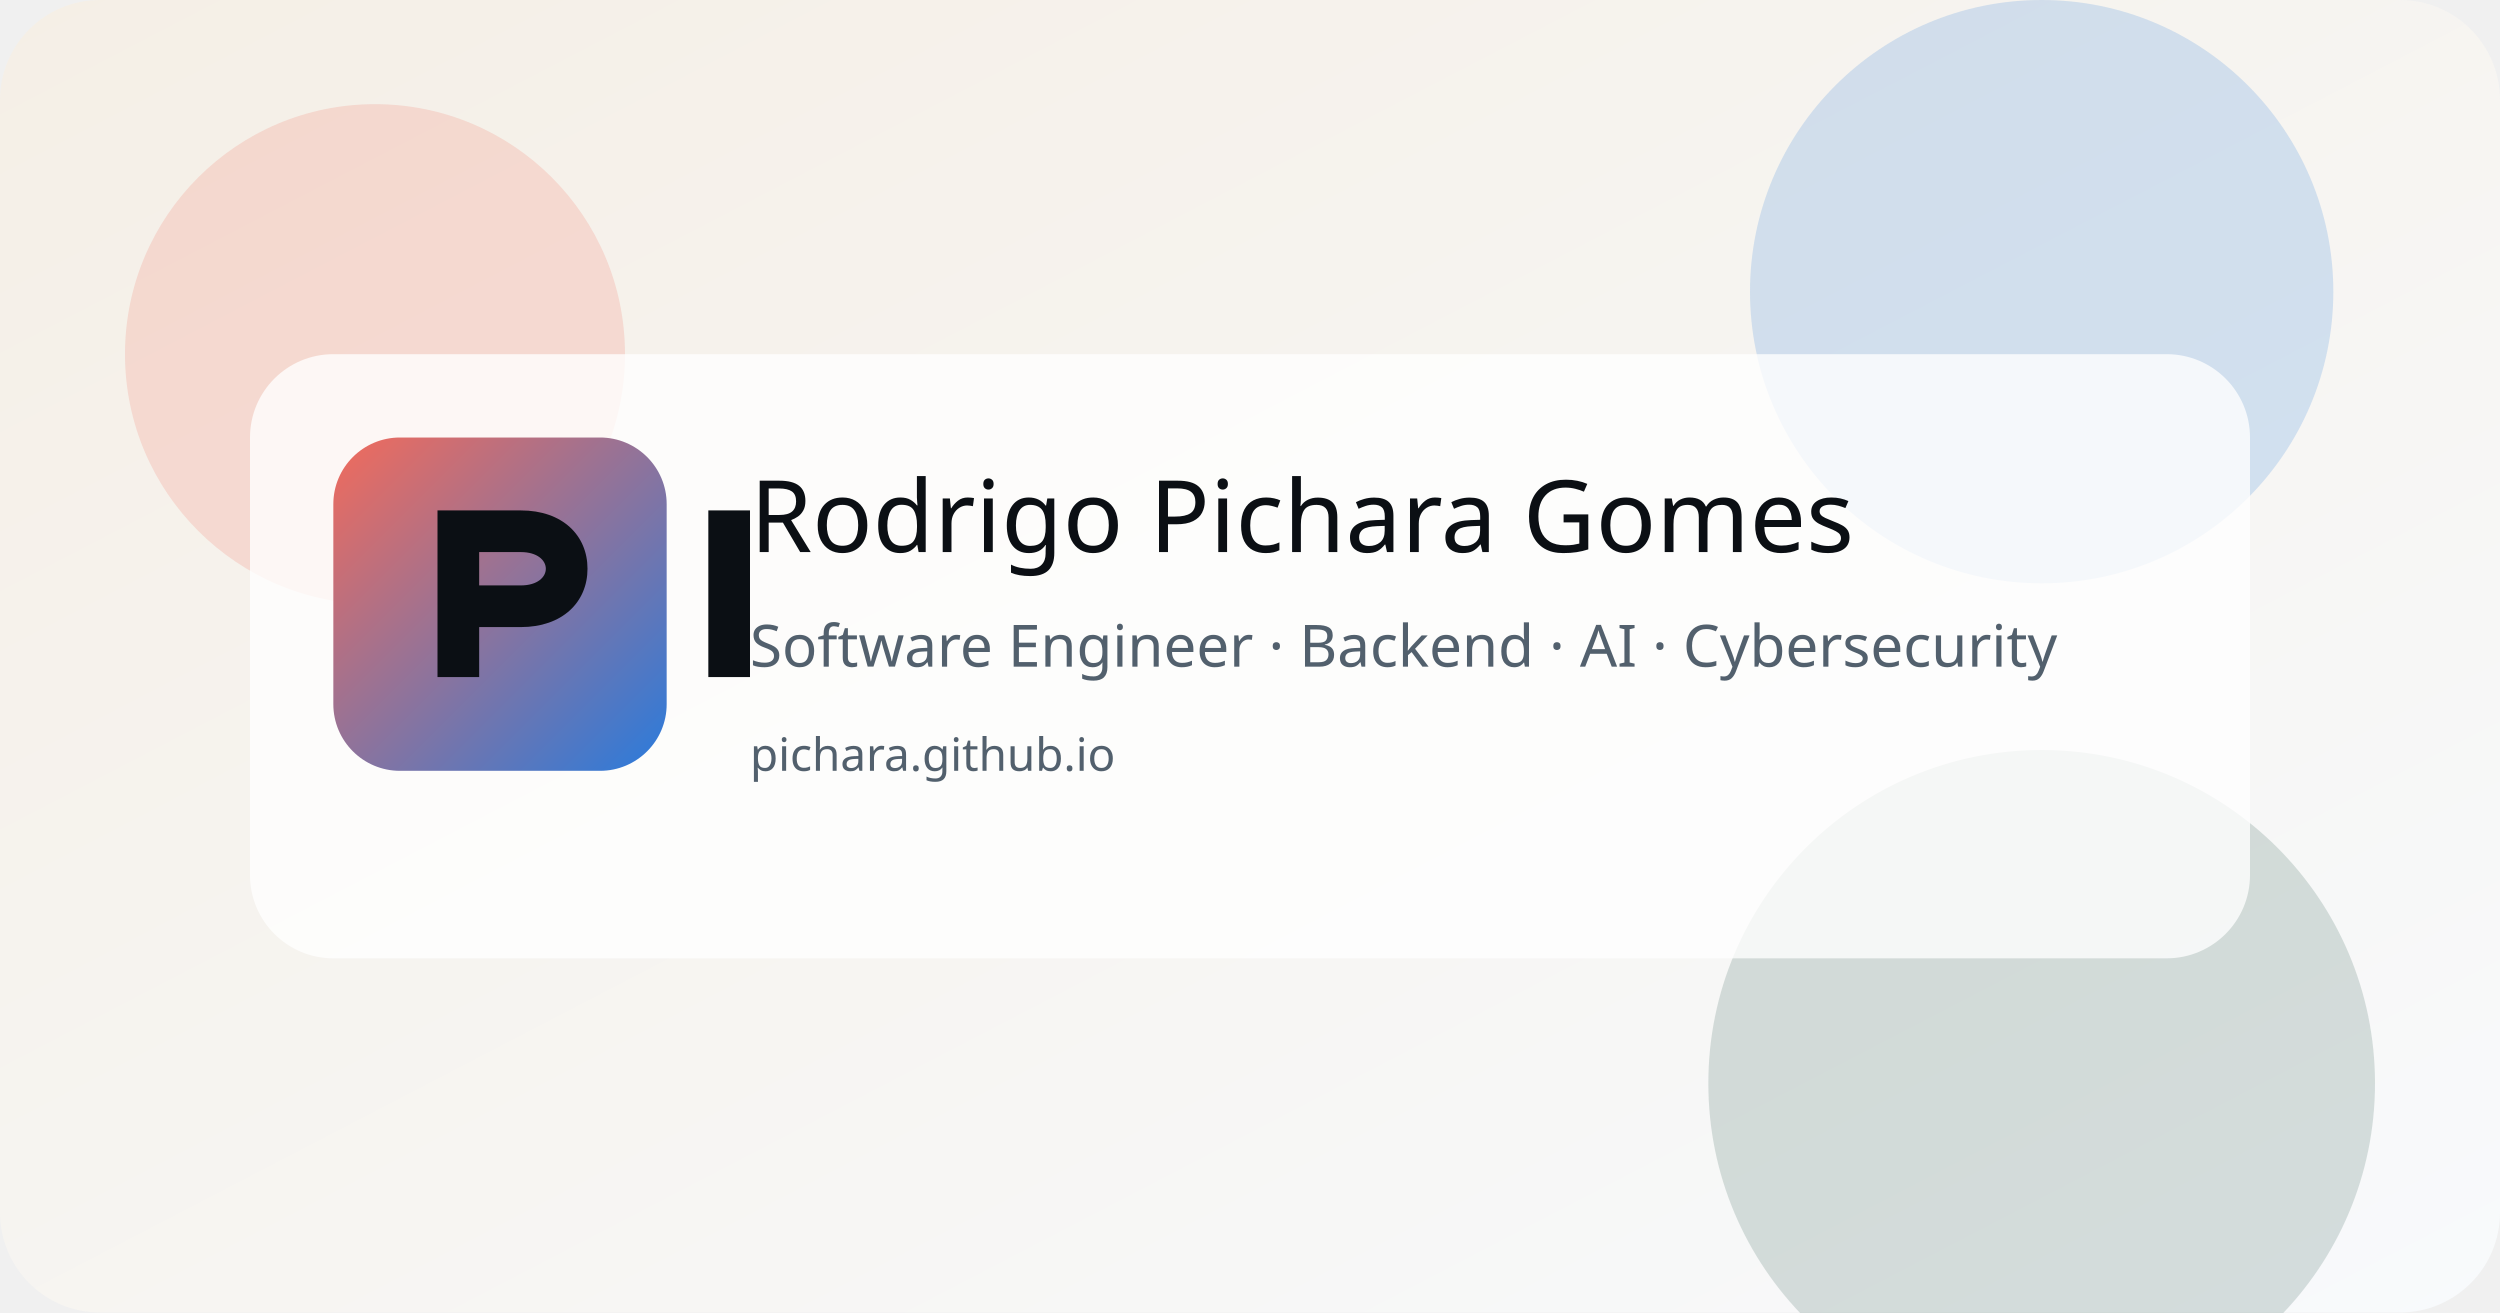
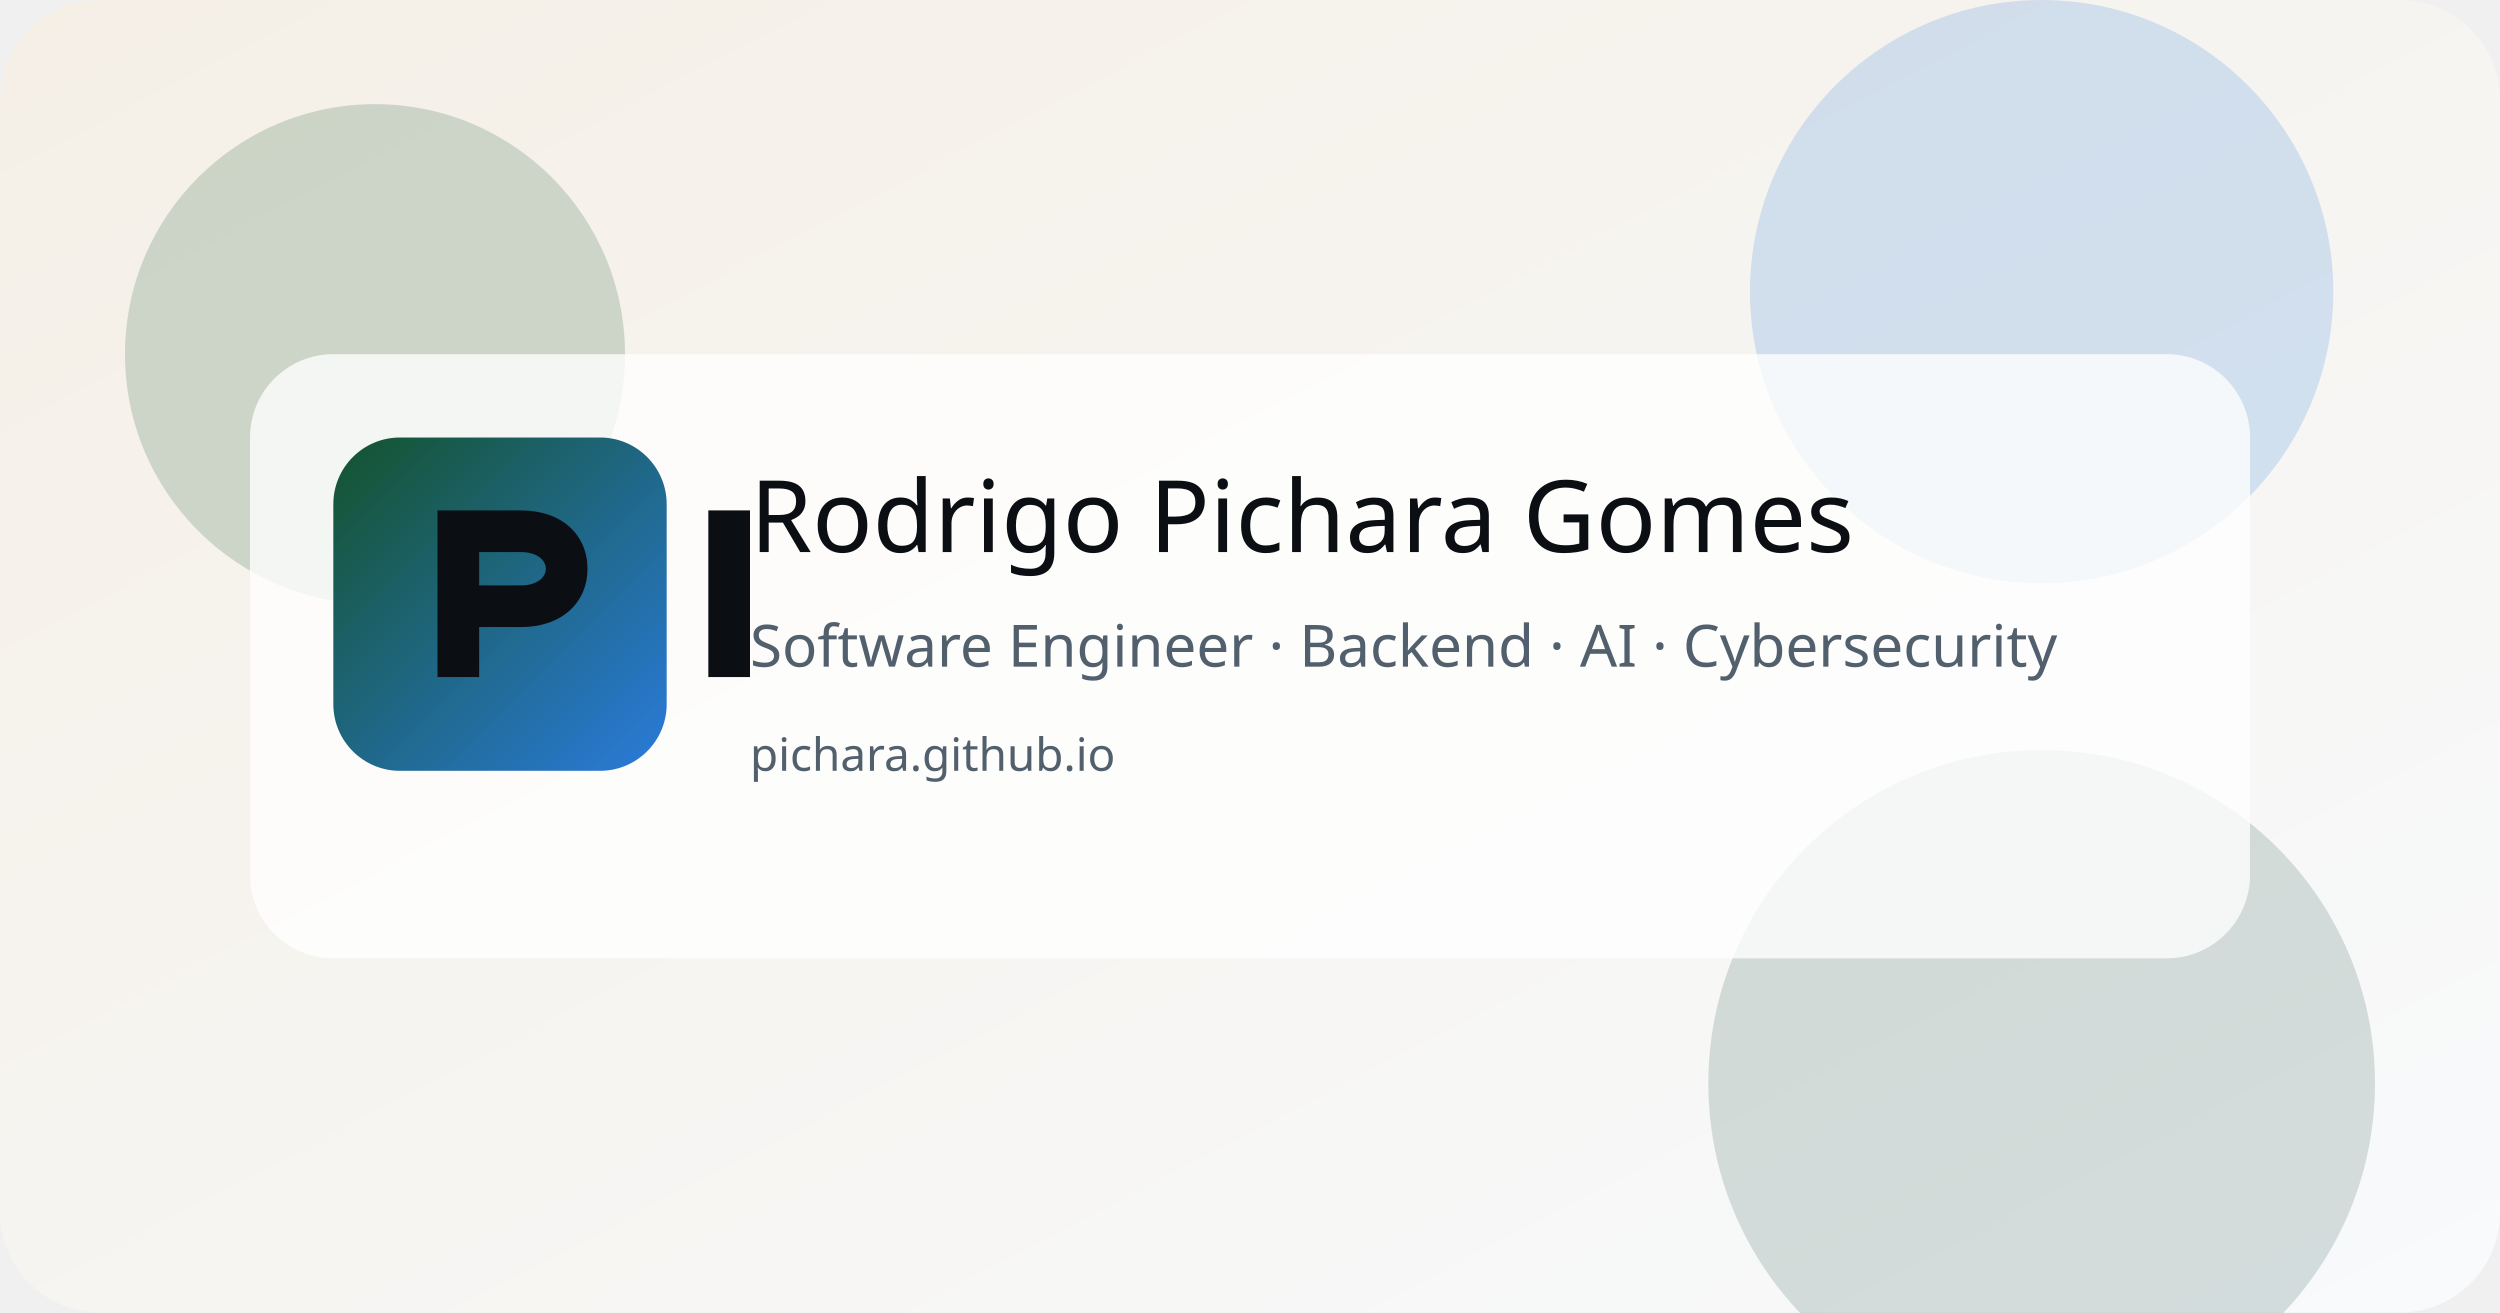
<svg xmlns="http://www.w3.org/2000/svg" width="1200" height="630" viewBox="0 0 1200 630" fill="none">
  <defs>
    <linearGradient id="bg" x1="0" y1="0" x2="1" y2="1">
      <stop offset="0%" stop-color="#f5efe6" />
      <stop offset="100%" stop-color="#f8fafc" />
    </linearGradient>
    <linearGradient id="accent" x1="0" y1="0" x2="1" y2="1">
-       <stop offset="0%" stop-color="#f26b5b" />
+       <stop offset="0%" stop-color="#14532d" />
      <stop offset="100%" stop-color="#2a7bdc" />
    </linearGradient>
  </defs>
  <rect width="1200" height="630" rx="48" fill="url(#bg)" />
-   <circle cx="180" cy="170" r="120" fill="rgba(242,107,91,0.18)" />
+   <circle cx="180" cy="170" r="120" fill="rgba(20,83,45,0.18)" />
  <circle cx="980" cy="140" r="140" fill="rgba(42,123,220,0.18)" />
  <circle cx="980" cy="520" r="160" fill="rgba(47,93,80,0.18)" />
  <rect x="120" y="170" width="960" height="290" rx="40" fill="white" fill-opacity="0.78" />
  <rect x="160" y="210" width="160" height="160" rx="32" fill="url(#accent)" />
  <path d="M210 325v-80h40c20 0 32 12 32 28s-12 28-32 28h-20v24h-20zm20-44h20c8 0 12-4 12-8s-4-8-12-8h-20v16zm110 44v-80h20v80h-20z" fill="#0b0f14" />
  <text x="360" y="265" font-family="Space Grotesk, sans-serif" font-size="48" fill="#0b0f14">Rodrigo Pichara Gomes</text>
  <text x="360" y="320" font-family="IBM Plex Sans, sans-serif" font-size="28" fill="#52606d">Software Engineer · Backend · AI · Cybersecurity</text>
  <text x="360" y="370" font-family="IBM Plex Sans, sans-serif" font-size="22" fill="#52606d">pichara.github.io</text>
</svg>
